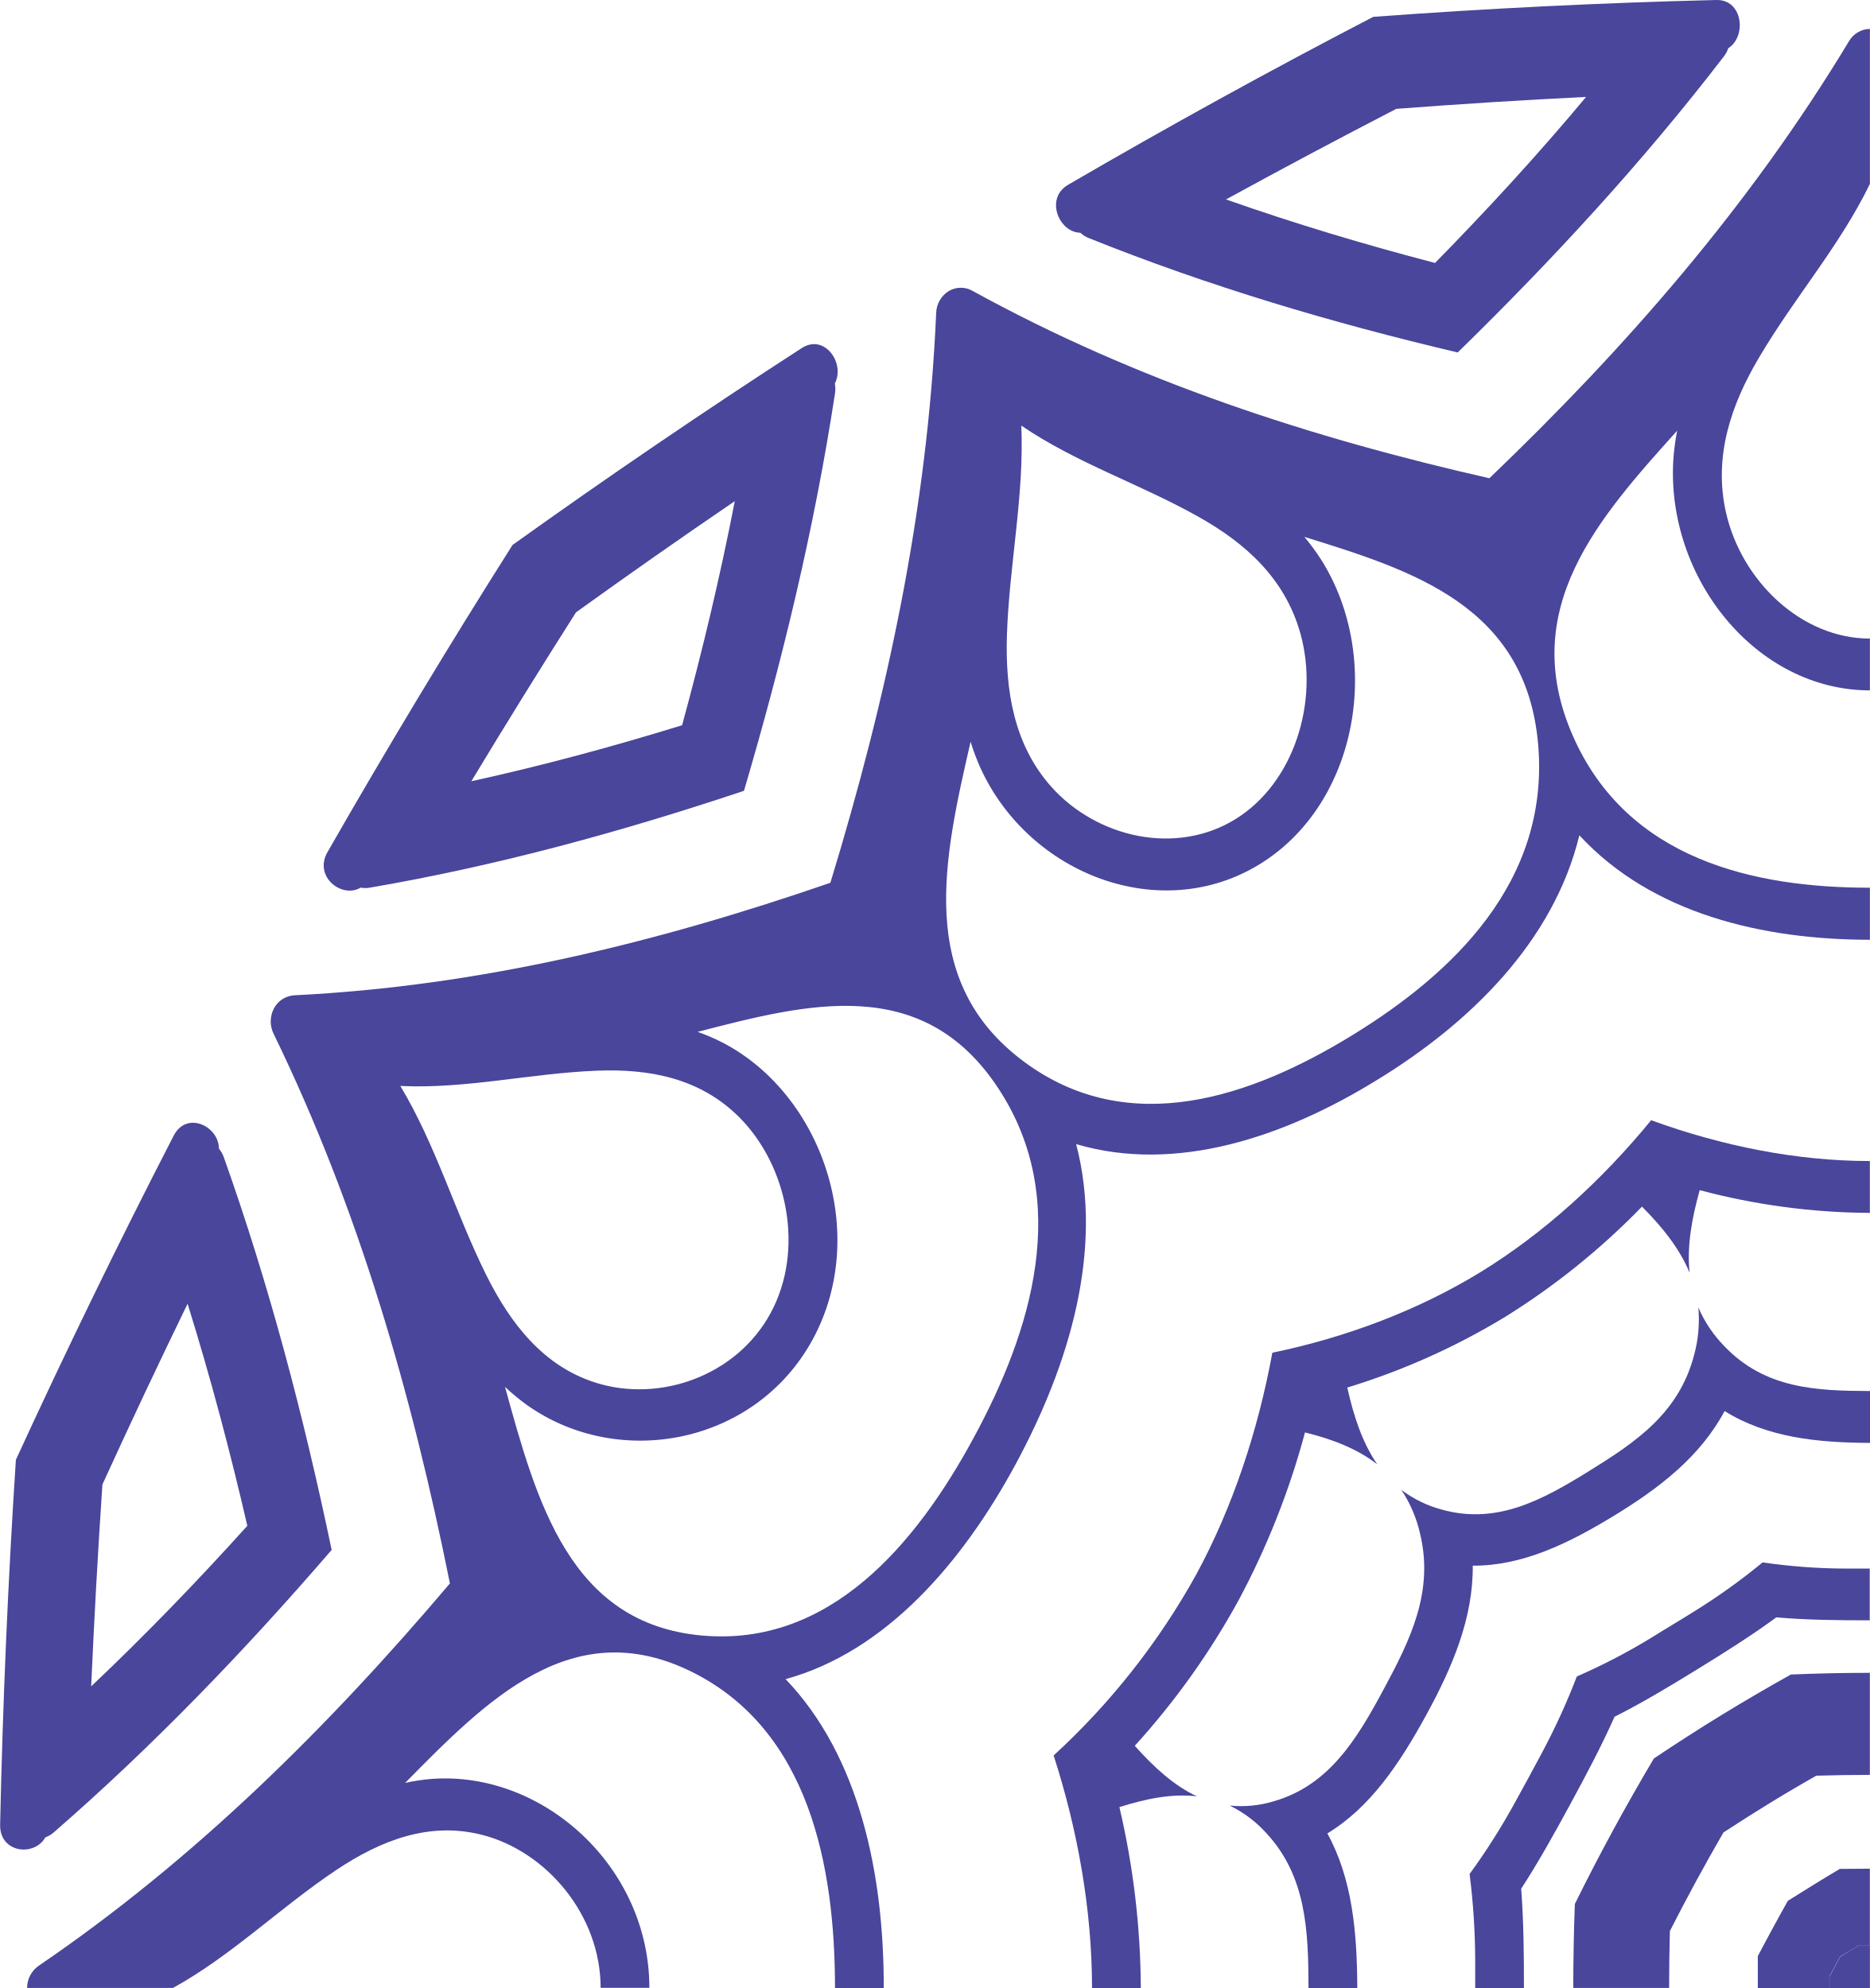
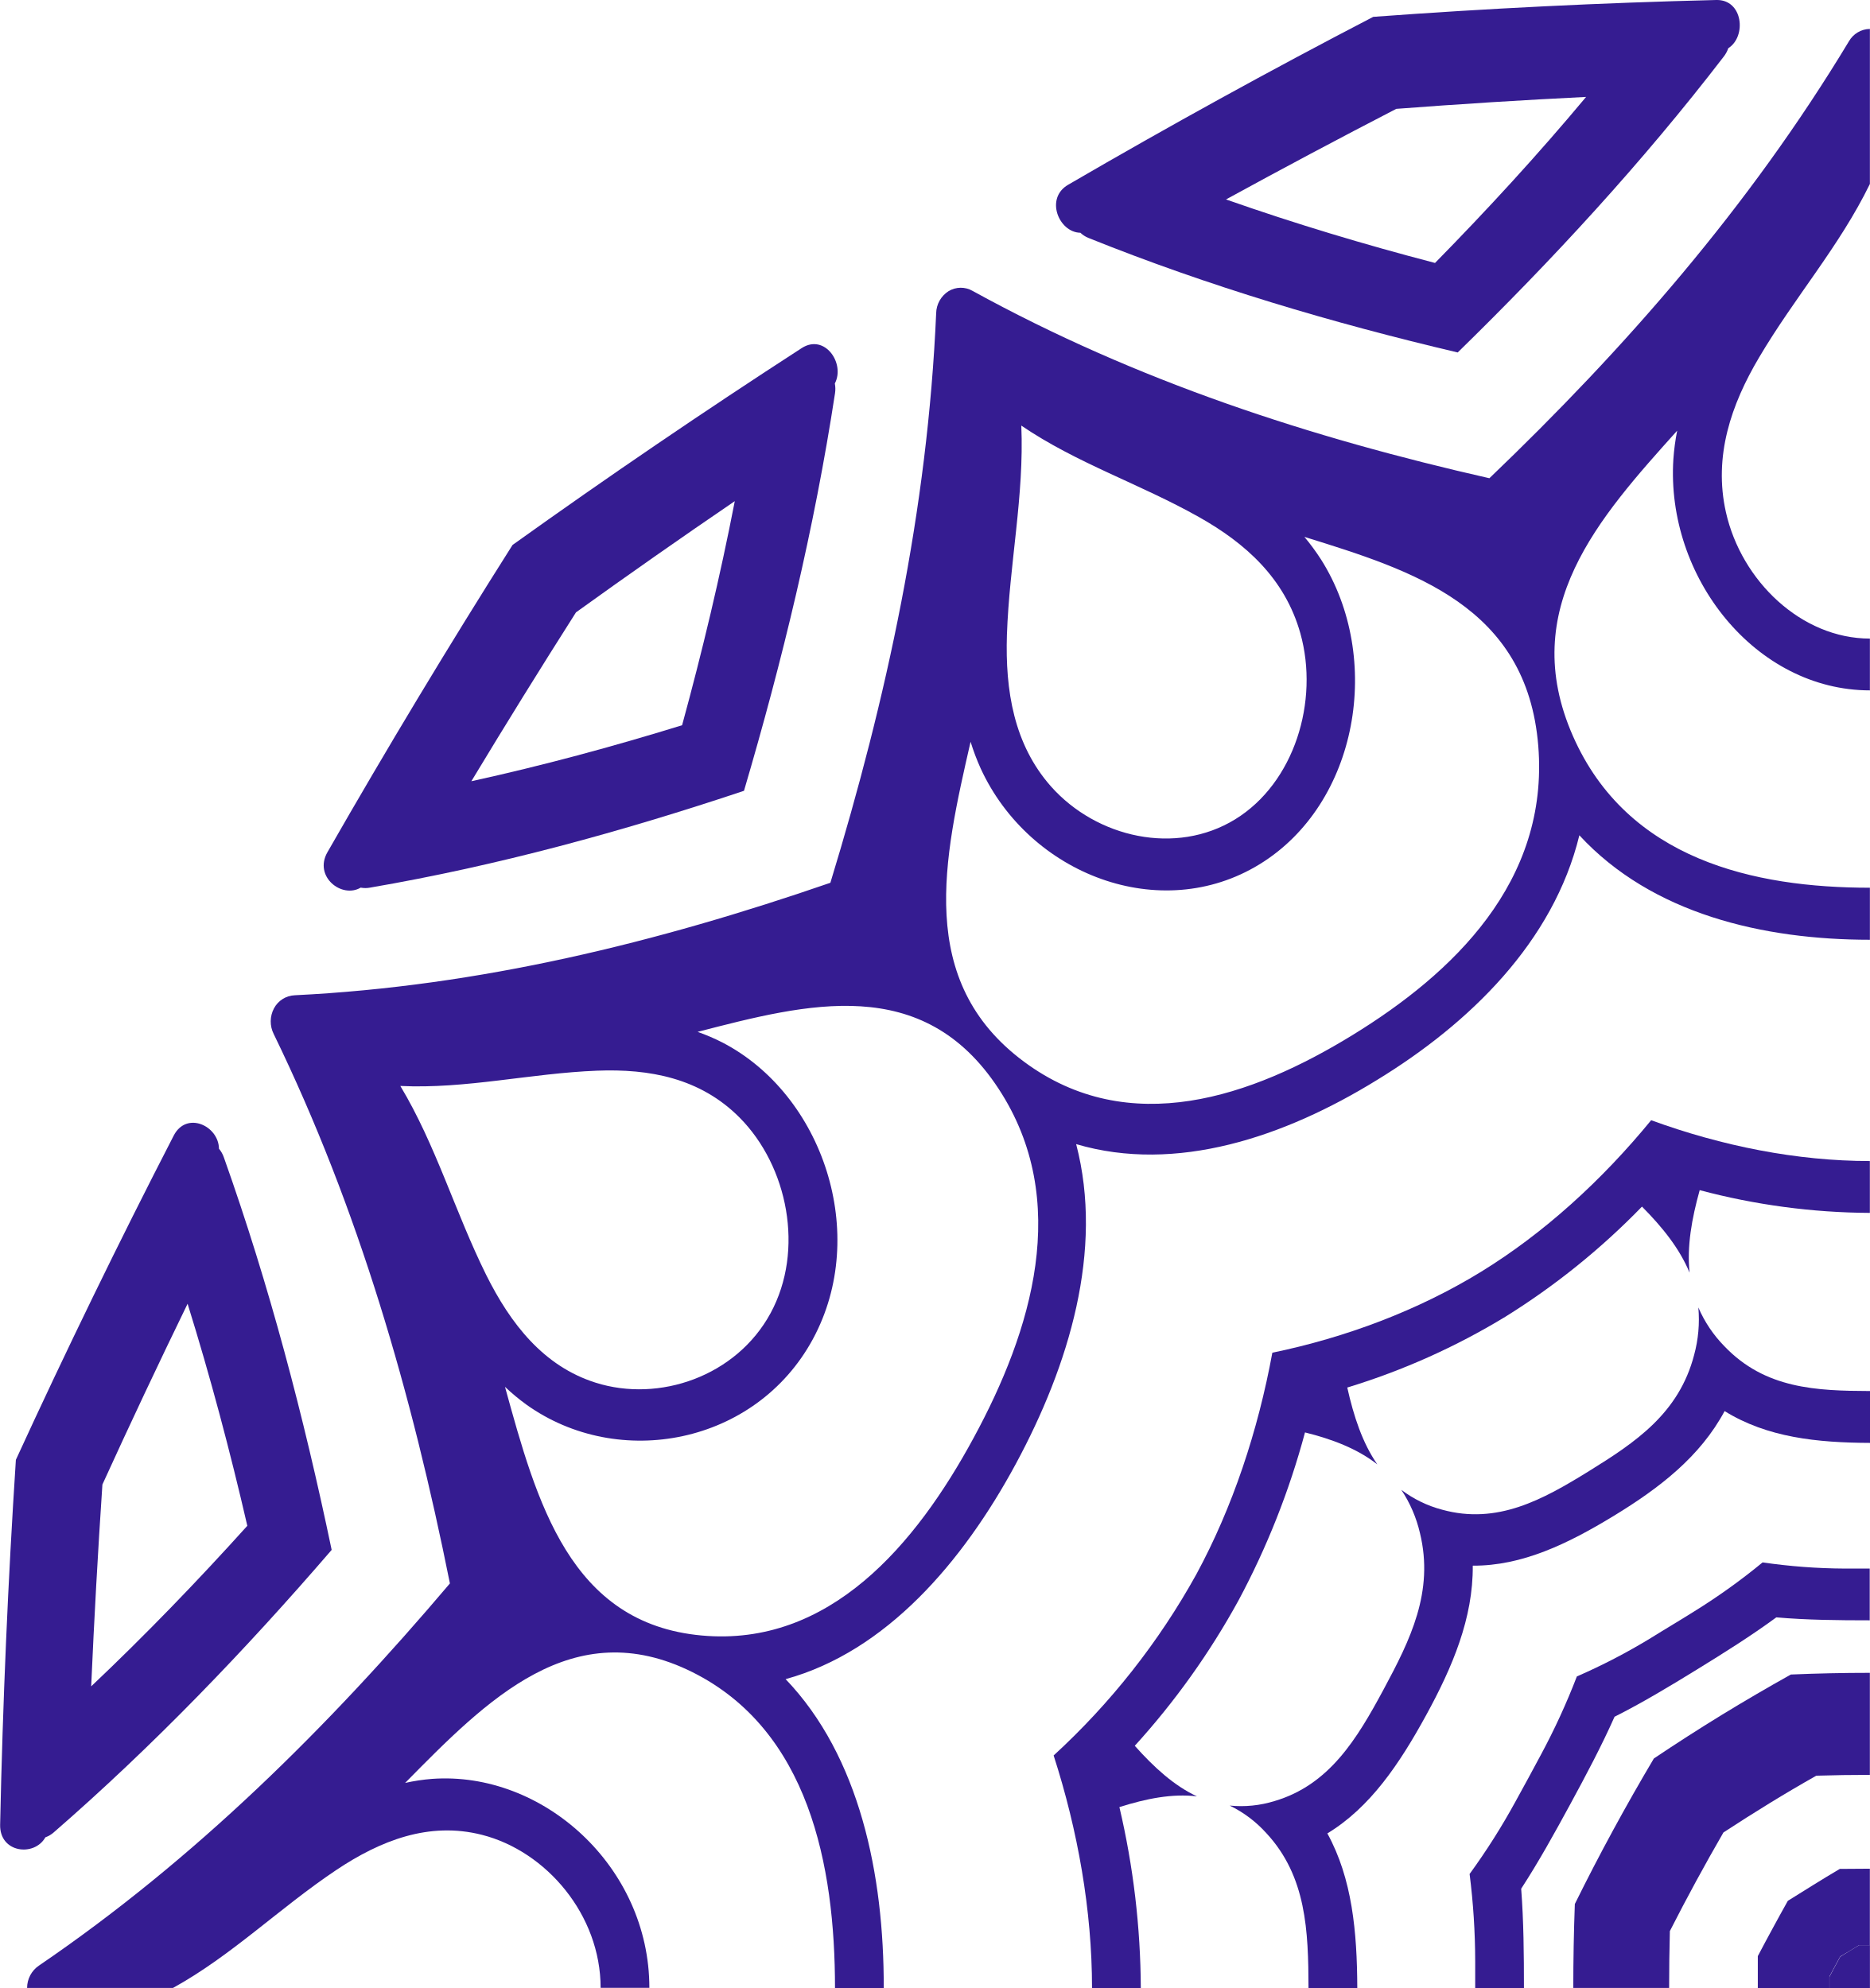
<svg xmlns="http://www.w3.org/2000/svg" viewBox="0 0 554.71 589.91">
  <defs>
-     <style>.a{fill:#49469c;}</style>
+     <style>.a{fill:#351c91;}</style>
  </defs>
  <path class="a" d="M634,629l-2.78,1.71-1.6,2.94-1.6,3c0,1.15,0,2.29,0,3.4h12V627.29h-3.2C635.86,627.87,634.93,628.43,634,629Z" transform="translate(-85.29 -50.09)" />
  <path class="a" d="M98.75,595.29a7.71,7.71,0,0,0,2.43-1.42C130.79,568.13,158,539.8,183.68,510c-8.26-39.51-18.47-78.49-32-116.53a8,8,0,0,0-1.43-2.51c-.09-6.82-9.63-11.27-13.43-3.89Q112.33,434.63,90,483.27q-3.51,54-4.67,108.24C85.11,599.92,95.47,601.14,98.75,595.29ZM115.67,490.6q12.31-27,25.27-53.64c6.77,21.72,12.6,43.71,17.72,65.89-14.86,16.48-30.24,32.42-46.32,47.64Q113.66,520.52,115.67,490.6Z" transform="translate(-85.29 -50.09)" />
  <path class="a" d="M192.29,313.48a7.32,7.32,0,0,0,2.77,0C232.8,307,269.65,296.9,306,284.75,317.37,246.15,326.86,207,333,166.82a8.47,8.47,0,0,0-.05-2.94c3.13-5.95-3-14.88-9.81-10.51q-43.56,28.19-85.8,58.43Q208.91,256.7,182.41,303C178.3,310.24,186.7,316.8,192.29,313.48Zm63.87-81.68q23.35-16.81,47.11-33c-4.35,22.41-9.64,44.56-15.63,66.49-20.62,6.37-41.44,12-62.52,16.62Q240.36,256.64,256.16,231.8Z" transform="translate(-85.29 -50.09)" />
  <path class="a" d="M405.8,119.16a7.55,7.55,0,0,0,2.36,1.52c35.77,14.4,72.42,25.25,109.57,34,28-27.36,54.68-56.25,78.88-87.74A8.5,8.5,0,0,0,598,64.4c5.5-3.49,4.36-14.51-3.56-14.31q-51,1.24-101.77,5-45.74,23.76-90.48,49.81C395.2,108.91,399.39,119.06,405.8,119.16Zm93.71-36.77q28.13-2.15,56.31-3.54C541.51,96,526.52,112.31,511,128.12c-20.86-5.45-41.53-11.65-62-18.85Q474.14,95.5,499.51,82.39Z" transform="translate(-85.29 -50.09)" />
  <path class="a" d="M589.12,438.06a40.14,40.14,0,0,1-1.25,14.08c-4.52,17.35-17.4,25.93-31.15,34.45s-27.26,16-43.64,11.47A34.55,34.55,0,0,1,501,492.17,39.06,39.06,0,0,1,506.53,505c4.24,17.42-2.88,31.71-10.78,46.4s-16.09,28.34-32.4,33.14a33.6,33.6,0,0,1-13.25,1.33A35.61,35.61,0,0,1,461,594.09c11.87,12.83,12.42,29,12.47,45.91h14.47c-.06-16.68-1.5-32.43-8.88-45.87,12.7-7.71,21.36-20.58,29.26-35s14-28.89,13.88-44.45c14.62.08,28.17-6.46,41.8-14.76s25.66-17.6,32.91-31.11c12.63,7.84,27.44,9.38,43.14,9.44V462.86c-15.93-.06-31.12-.65-43.18-13.27A37.65,37.65,0,0,1,589.12,438.06Z" transform="translate(-85.29 -50.09)" />
  <path class="a" d="M527.13,192c-52.89-12-104.53-28.75-153.31-55.59a7,7,0,0,0-7.15.09,7.94,7.94,0,0,0-3.66,6.54c-2.53,58.36-14.69,114.31-31.38,169-51.43,17.75-104,30.68-158.91,33.38a7.32,7.32,0,0,0-6.15,3.88,8.29,8.29,0,0,0-.09,7.6c25.24,51.89,41,106.81,52.28,163.05-36.2,42.72-75.68,81.89-121.93,113.41a8,8,0,0,0-3.5,6.62h43.28c17.38-9.57,31.62-23.74,48.45-35,13.11-8.75,27.49-14.42,43.17-10.44,19.17,4.87,35.24,23.81,35.24,45.41h14.46c0-36-31.59-64.4-64.51-62a56.79,56.79,0,0,0-7.95,1.2c24.23-24.6,49.67-50.59,85.22-32.88C325.17,563.5,333,603.48,333,640h14.46c.08-33.68-7.16-68.73-29.11-91.65,29.78-8.18,52.54-34.68,68.31-63.91s26.11-63.33,17.88-94.85c29.63,8.75,61.8-2.1,89.2-19,27.47-16.77,52.39-41,60.08-72.64,21.55,23.34,54.5,31,86.19,31V313.51c-34.36,0-71.94-8.32-88.09-45-16.65-37.81,7.78-64.86,30.92-90.63a67.85,67.85,0,0,0-1.13,8.46c-2.26,35,24.39,68.6,58.3,68.61V239.58c-20.32,0-38.13-17.1-42.71-37.49-3.74-16.67,1.59-32,9.82-45.9,10.55-17.9,23.88-33,32.89-51.52v-46a7.31,7.31,0,0,0-6.24,3.71C604.13,111.54,567.3,153.53,527.13,192ZM384,238.5c.73-21.12,5.16-41.32,4.27-62.12,16.48,11.22,35.15,17.25,52.71,27.14,13.68,7.7,25.48,18.11,30.08,34.53,5.62,20.1-1.77,44.37-19.36,55.17s-41.06,5.48-54.61-9.75C386.05,271,383.48,255,384,238.5Zm-180,133.83c19.56.95,38.55-3.75,58.41-4.53,15.47-.6,30.58,2.13,42.29,13.92,14.31,14.41,19.33,39.36,9.17,58.06s-33,26.58-51.88,20.6c-15.45-4.88-25.23-17.44-32.48-32C220.27,409.72,214.6,389.87,204.05,372.33ZM374.13,476.75C357,508.4,331.37,538.86,293.44,535.4c-39.11-3.57-48.92-39.6-58.34-73.79a62.49,62.49,0,0,0,6.32,5.26c27.38,19.59,68.07,11.84,85-19.39s2.91-72.57-26.73-88a60.11,60.11,0,0,0-7.45-3.2c32.56-8.42,66.8-17.4,89.26,16.84C403.32,406.34,391.3,445.12,374.13,476.75ZM486.5,357.25c-29.75,18.27-66.22,31.05-97.44,7.88-32.2-23.89-23.76-60.3-15.84-94.93a68.35,68.35,0,0,0,3,7.93c14.5,31.52,53.38,46.44,82.75,28.41s36.64-61.3,18.23-90.41a66.39,66.39,0,0,0-4.95-6.73c32.15,10,66,20.45,69.38,62C544.89,311.79,516.24,339,486.5,357.25Z" transform="translate(-85.29 -50.09)" />
  <path class="a" d="M524.63,427.49c-18.74,11.49-40.12,19.49-61.89,24-4.25,23.15-11.77,45.88-22.57,65.8A212.65,212.65,0,0,1,397.86,571c7.2,22.31,11.38,46,11.39,69h14.47a239.44,239.44,0,0,0-6.35-53.68c7.94-2.52,15.67-4.06,23-3.19-6.78-3.16-12.74-8.61-18.44-15A224.42,224.42,0,0,0,452.7,525a233.73,233.73,0,0,0,19.73-49.86c8.07,2,15.48,4.82,21.45,9.48-4.39-6.34-7-14.23-8.91-22.8a205.69,205.69,0,0,0,46.89-21,214,214,0,0,0,40.54-32.69c6,6.05,11.14,12.4,14.12,19.61-.82-7.82.63-16,3-24.49A200,200,0,0,0,640,410V394.61c-21.63,0-43.91-4.45-64.88-12.11C560.55,400.28,543.35,416,524.63,427.49Z" transform="translate(-85.29 -50.09)" />
  <path class="a" d="M623.36,609.34q-3.76,2.31-7.69,4.79-2.34,4.17-4.5,8.17c-1.45,2.67-2.93,5.42-4.41,8.24,0,3.23,0,6.39,0,9.46H628c0-1.11,0-2.25,0-3.4l1.6-3,1.6-2.94L634,629c.9-.56,1.83-1.12,2.77-1.69H640V604.6q-4.35,0-8.91.06Q627.12,607,623.36,609.34Z" transform="translate(-85.29 -50.09)" />
  <path class="a" d="M596,559q-10.18,6.25-20.08,12.9-6.24,10.51-12.12,21.33t-11.32,21.84q-.46,12.43-.46,24.92h28.43c0-5.62.08-11.26.22-16.88q3.78-7.44,7.76-14.76t8.13-14.5q6.76-4.43,13.65-8.66T624.11,577q7.93-.24,15.89-.24V546.48q-11.76,0-23.44.5Q606.21,552.76,596,559Z" transform="translate(-85.29 -50.09)" />
  <path class="a" d="M608.18,513.71A185.29,185.29,0,0,1,588,528.18c-2.16,1.35-4.33,2.7-6.5,4s-4.35,2.66-6.53,4a180,180,0,0,1-21.89,11.37,202.08,202.08,0,0,1-10.69,23.28c-1.23,2.31-2.48,4.63-3.73,6.93s-2.52,4.63-3.79,6.92a196.75,196.75,0,0,1-13.61,21.49A208.24,208.24,0,0,1,522.92,632c0,2.66,0,5.33,0,8h14.46c0-10-.08-19.82-.82-29.46,5.17-7.95,9.88-16.45,14.57-25.09s9.24-17.2,13.13-25.94c8.22-4.14,16.3-9,24.42-14s16.09-10,23.57-15.49c9.06.79,18.34.88,27.71.88V515.54c-2.52,0-5,0-7.52,0A174.39,174.39,0,0,1,608.18,513.71Z" transform="translate(-85.29 -50.09)" />
</svg>
